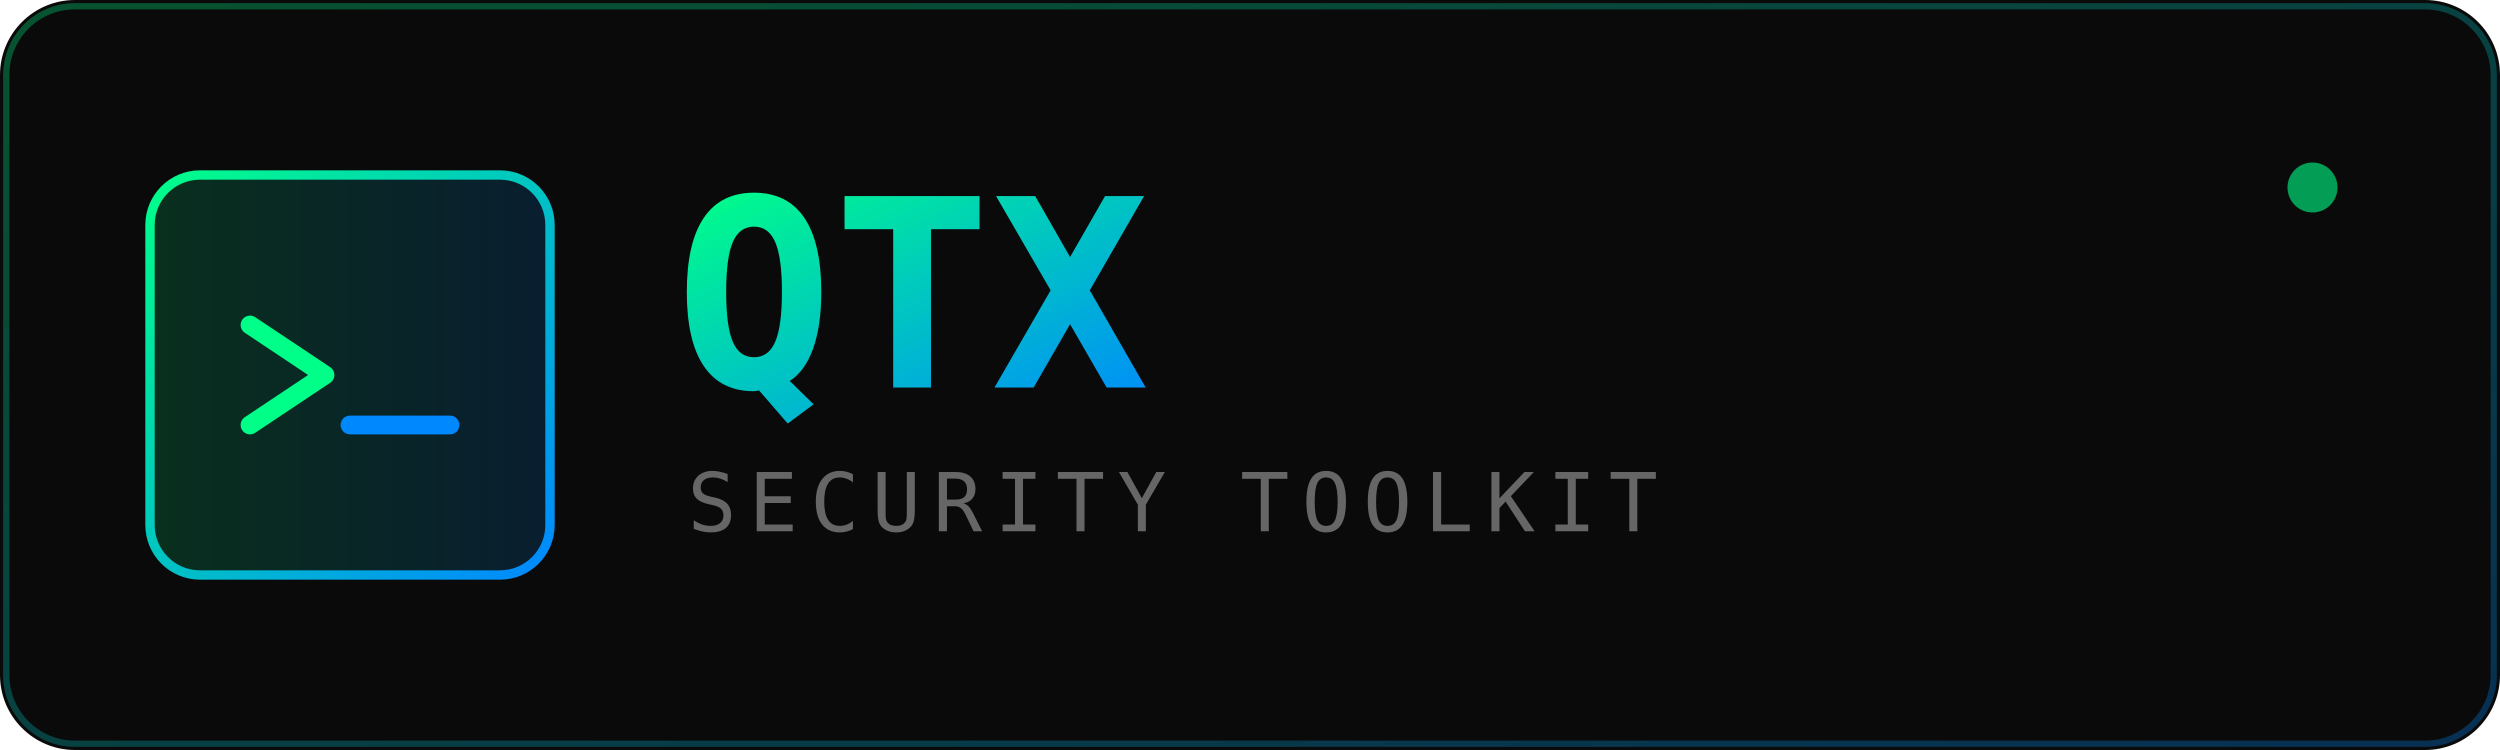
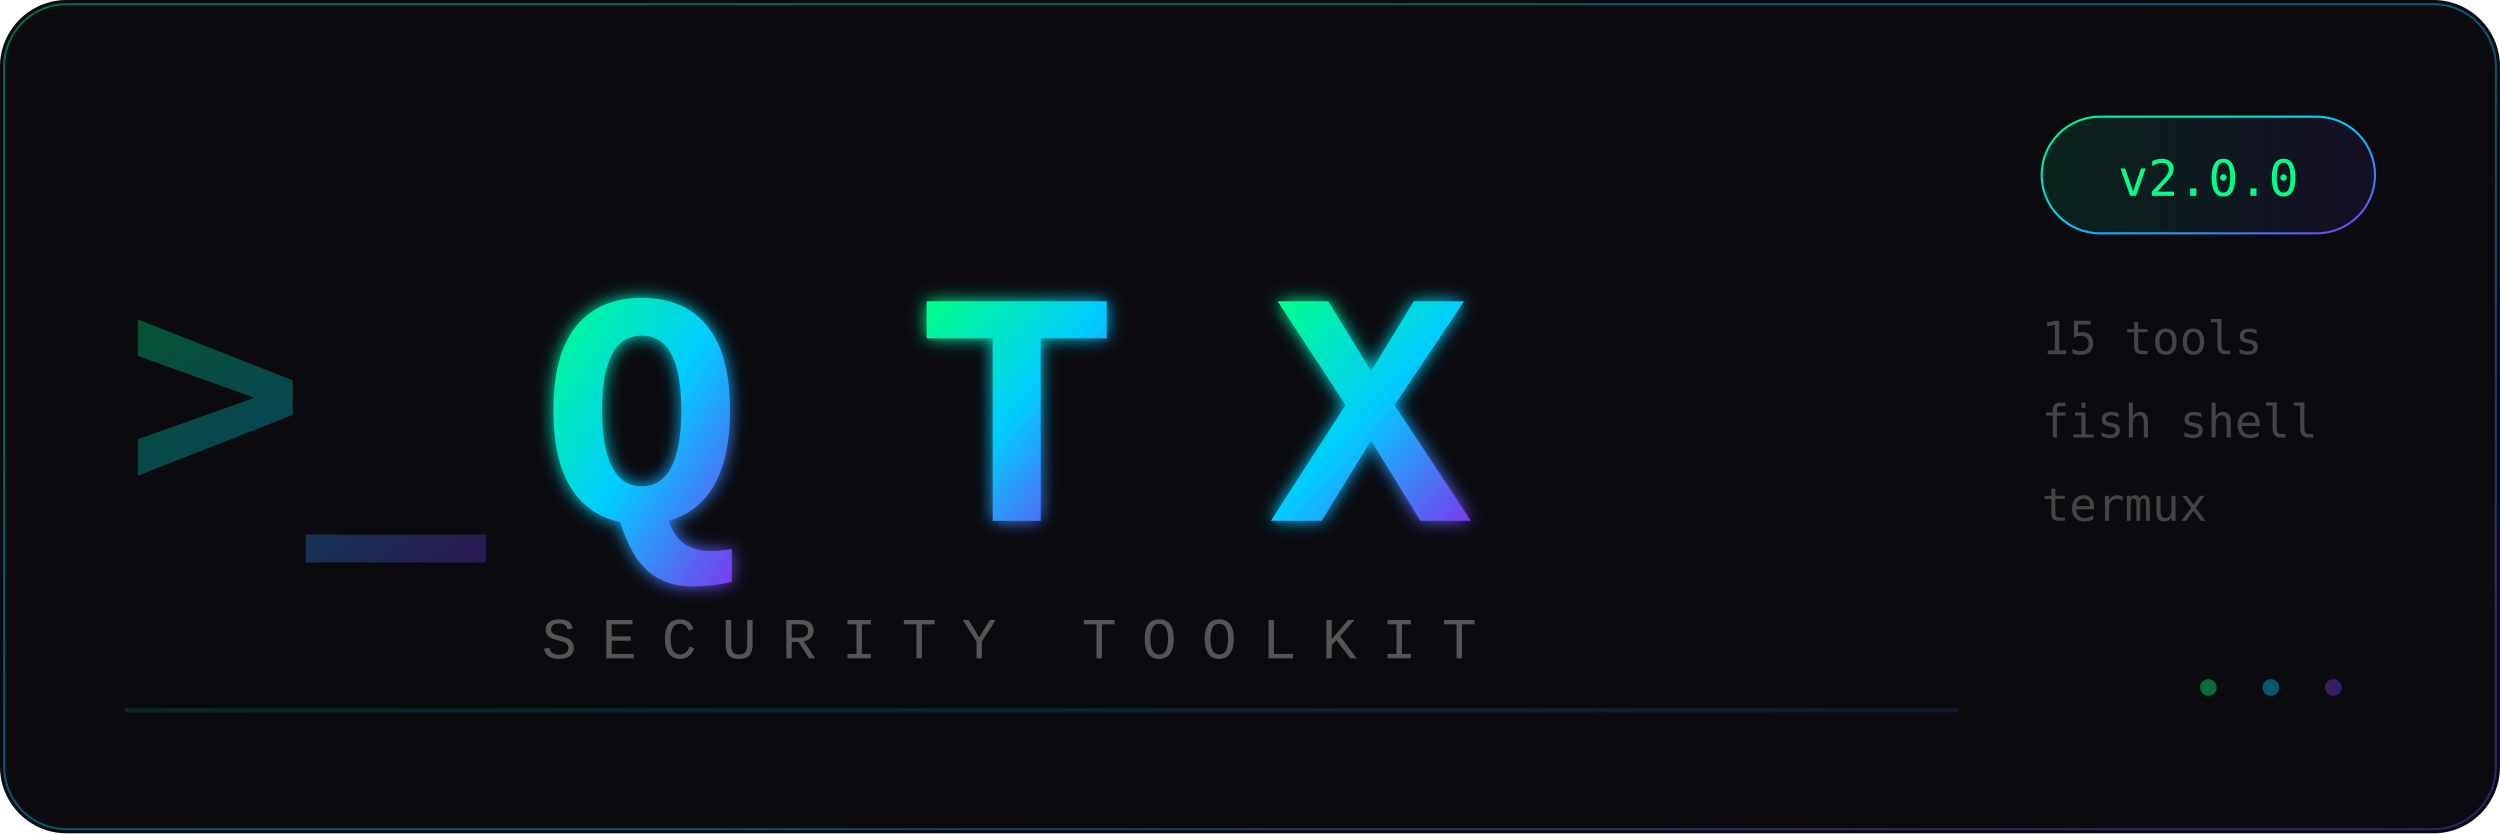
- <svg xmlns="http://www.w3.org/2000/svg" viewBox="0 0 400 120" fill="none">
+ <svg xmlns="http://www.w3.org/2000/svg" viewBox="0 0 600 200" fill="none">
  <defs>
-     <linearGradient id="g1" x1="0%" y1="0%" x2="100%" y2="100%">
-       <stop offset="0%" style="stop-color:#00ff88;stop-opacity:1" />
-       <stop offset="100%" style="stop-color:#0088ff;stop-opacity:1" />
+     <linearGradient id="grad" x1="0%" y1="0%" x2="100%" y2="100%">
+       <stop offset="0%" style="stop-color:#00ff88" />
+       <stop offset="50%" style="stop-color:#00ccff" />
+       <stop offset="100%" style="stop-color:#7c3aed" />
    </linearGradient>
-     <linearGradient id="g2" x1="0%" y1="0%" x2="100%" y2="0%">
-       <stop offset="0%" style="stop-color:#00ff88;stop-opacity:0.15" />
-       <stop offset="100%" style="stop-color:#0088ff;stop-opacity:0.15" />
+     <linearGradient id="grad2" x1="0%" y1="0%" x2="100%" y2="0%">
+       <stop offset="0%" style="stop-color:#00ff88;stop-opacity:0.1" />
+       <stop offset="100%" style="stop-color:#7c3aed;stop-opacity:0.1" />
    </linearGradient>
+     <filter id="glow">
+       <feGaussianBlur stdDeviation="2" result="blur" />
+       <feMerge>
+         <feMergeNode in="blur" />
+         <feMergeNode in="SourceGraphic" />
+       </feMerge>
+     </filter>
  </defs>
-   <rect width="400" height="120" rx="12" fill="#0a0a0a" />
-   <rect x="1" y="1" width="398" height="118" rx="11" fill="none" stroke="url(#g1)" stroke-width="1" opacity="0.3" />
-   <rect x="24" y="28" width="64" height="64" rx="8" fill="url(#g2)" stroke="url(#g1)" stroke-width="1.5" />
-   <path d="M40 52 L52 60 L40 68" stroke="#00ff88" stroke-width="3" stroke-linecap="round" stroke-linejoin="round" fill="none" />
-   <line x1="56" y1="68" x2="72" y2="68" stroke="#0088ff" stroke-width="3" stroke-linecap="round" />
-   <text x="108" y="62" font-family="monospace" font-weight="bold" font-size="42" fill="url(#g1)">QTX</text>
-   <text x="110" y="85" font-family="monospace" font-size="13" fill="#666" letter-spacing="2">SECURITY TOOLKIT</text>
-   <circle cx="370" cy="30" r="4" fill="#00ff88" opacity="0.6" />
+   <rect width="600" height="200" rx="16" fill="#0a0a0f" />
+   <rect x="1" y="1" width="598" height="198" rx="15" fill="none" stroke="url(#grad)" stroke-width="0.5" opacity="0.4" />
+   <text x="30" y="118" font-family="monospace" font-weight="bold" font-size="72" fill="url(#grad)" opacity="0.3">&gt;_</text>
+   <text x="130" y="125" font-family="'Courier New', monospace" font-weight="900" font-size="80" fill="url(#grad)" filter="url(#glow)">Q</text>
+   <text x="220" y="125" font-family="'Courier New', monospace" font-weight="900" font-size="80" fill="url(#grad)" filter="url(#glow)">T</text>
+   <text x="305" y="125" font-family="'Courier New', monospace" font-weight="900" font-size="80" fill="url(#grad)" filter="url(#glow)">X</text>
+   <text x="130" y="158" font-family="'Courier New', monospace" font-size="14" fill="#555" letter-spacing="6">SECURITY TOOLKIT</text>
+   <rect x="490" y="28" width="80" height="28" rx="14" fill="url(#grad2)" stroke="url(#grad)" stroke-width="0.5" />
+   <text x="530" y="47" font-family="monospace" font-size="12" fill="#00ff88" text-anchor="middle">v2.0.0</text>
+   <text x="490" y="85" font-family="monospace" font-size="11" fill="#444">15 tools</text>
+   <text x="490" y="105" font-family="monospace" font-size="11" fill="#444">fish shell</text>
+   <text x="490" y="125" font-family="monospace" font-size="11" fill="#444">termux</text>
+   <circle cx="530" cy="165" r="2" fill="#00ff88" opacity="0.4" />
+   <circle cx="545" cy="165" r="2" fill="#00ccff" opacity="0.4" />
+   <circle cx="560" cy="165" r="2" fill="#7c3aed" opacity="0.4" />
+   <rect x="30" y="170" width="440" height="1" fill="url(#grad)" opacity="0.15" />
</svg>
